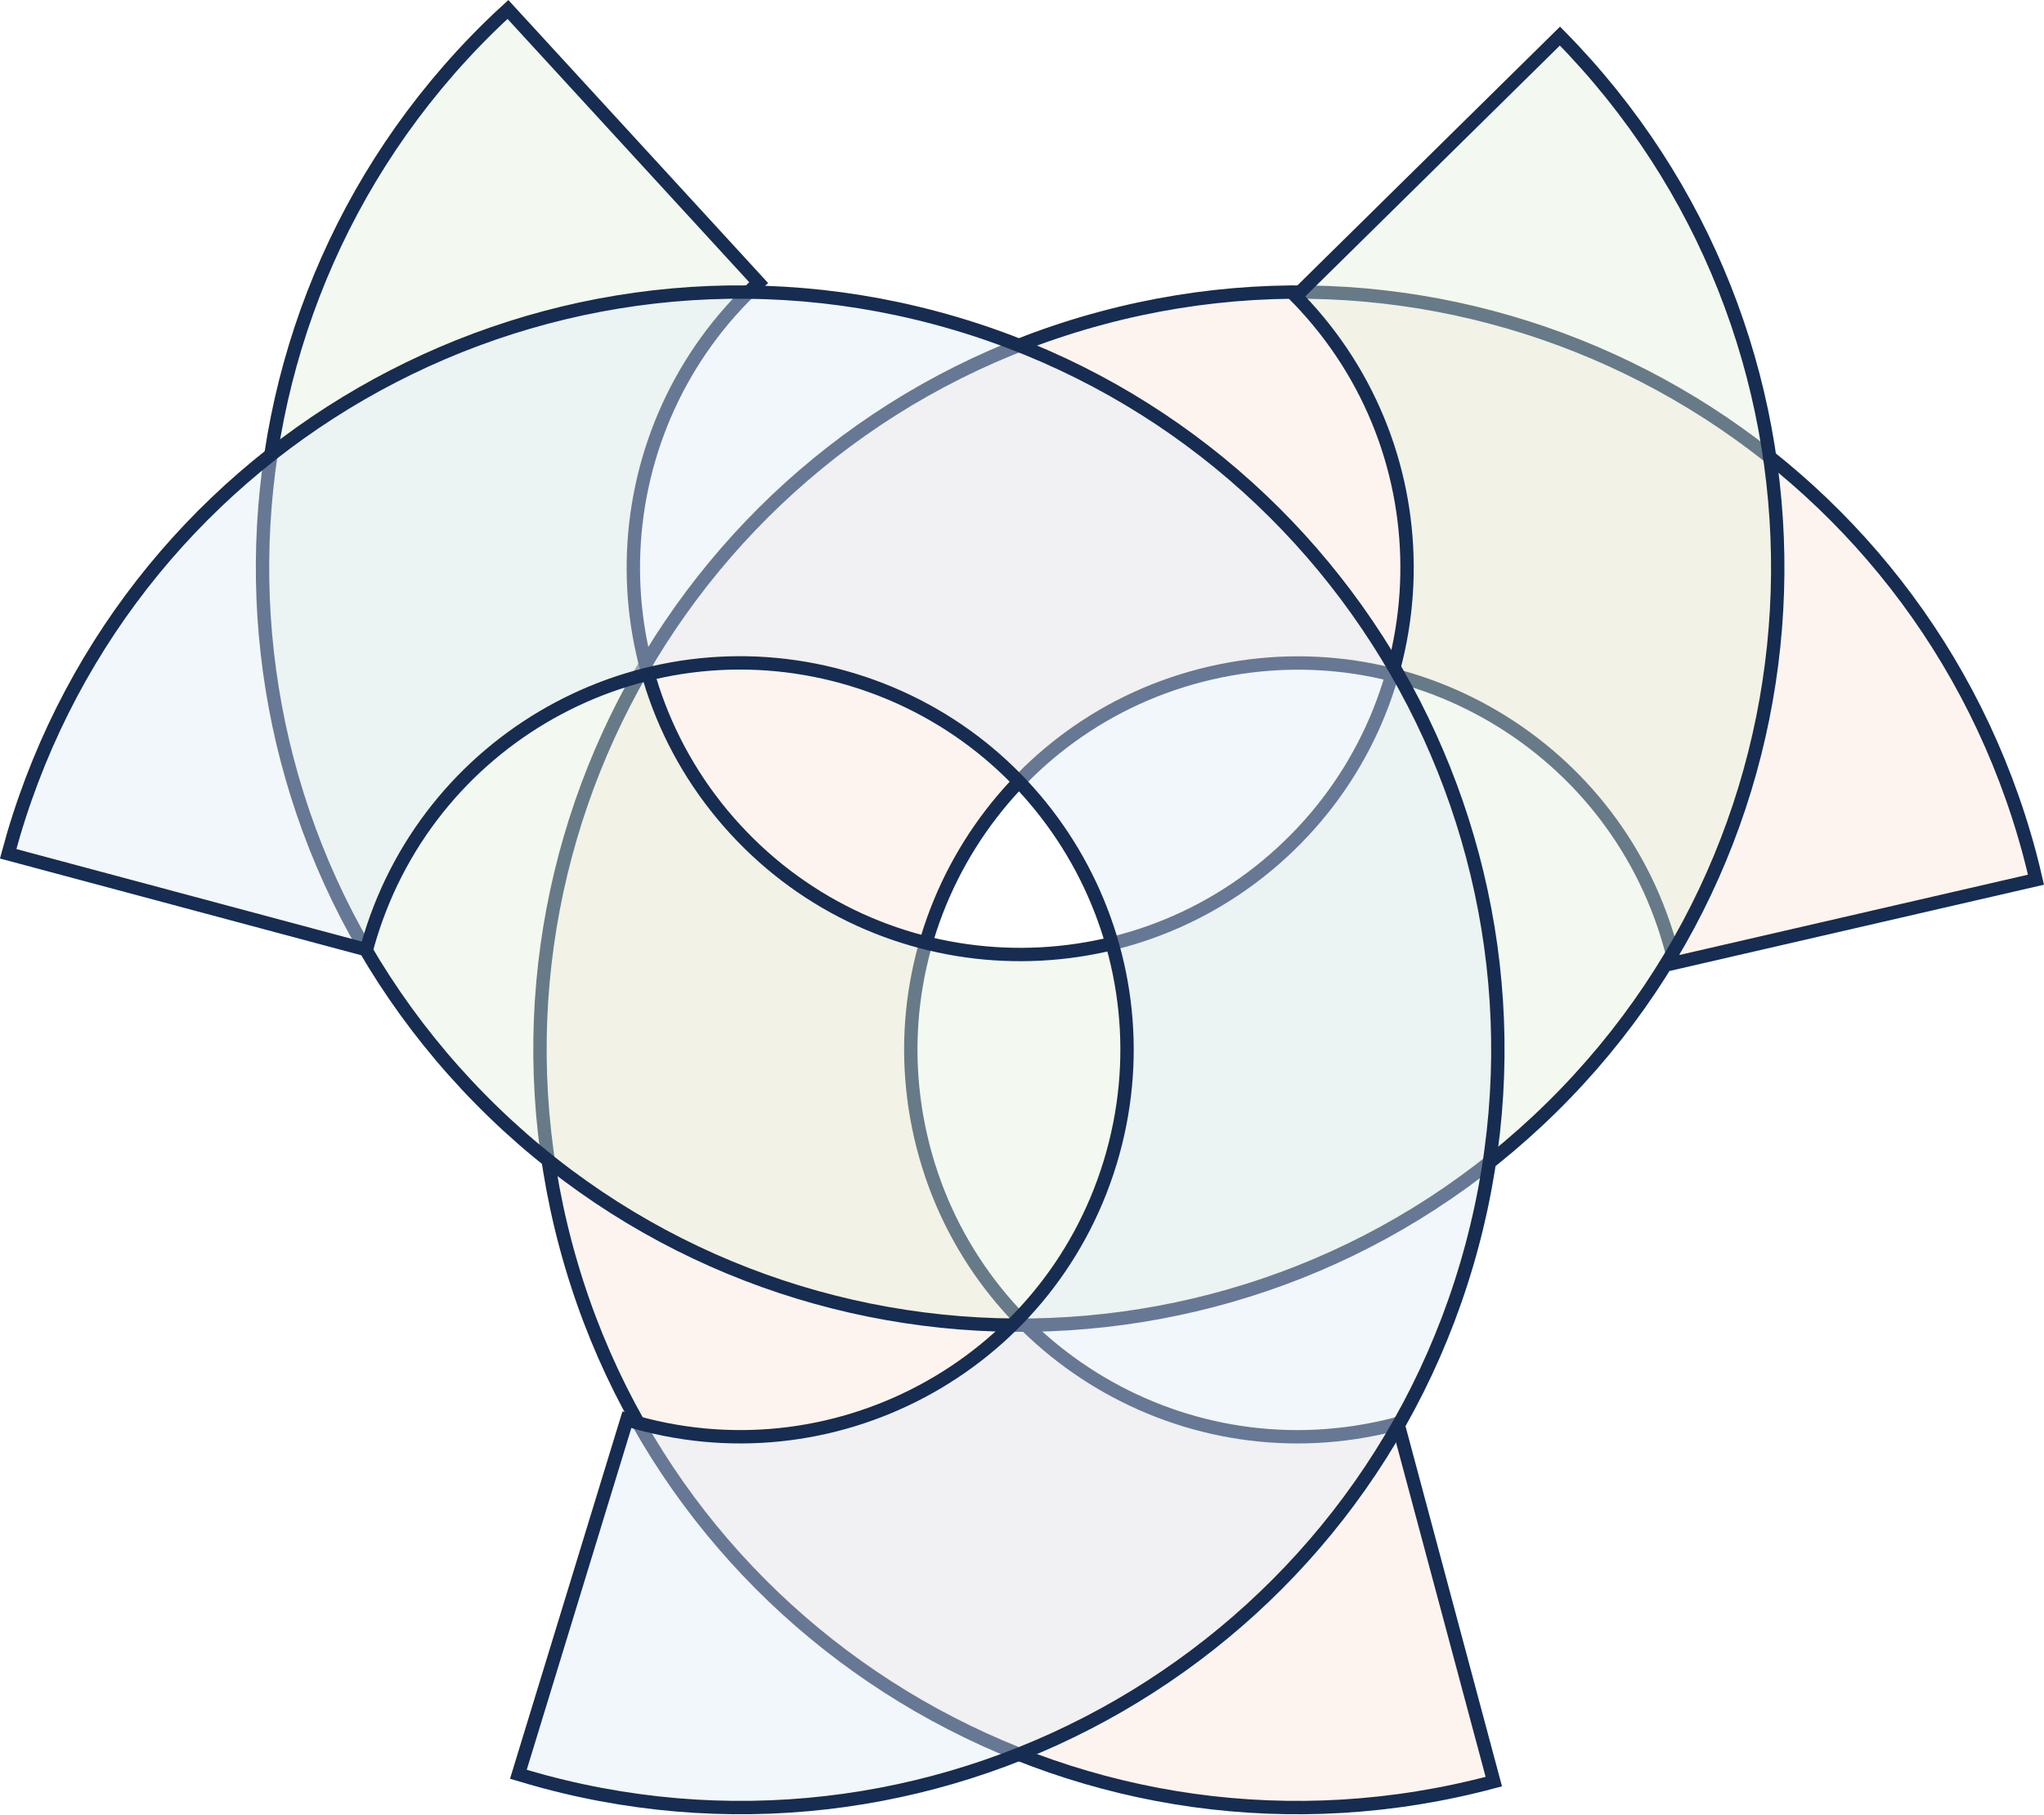
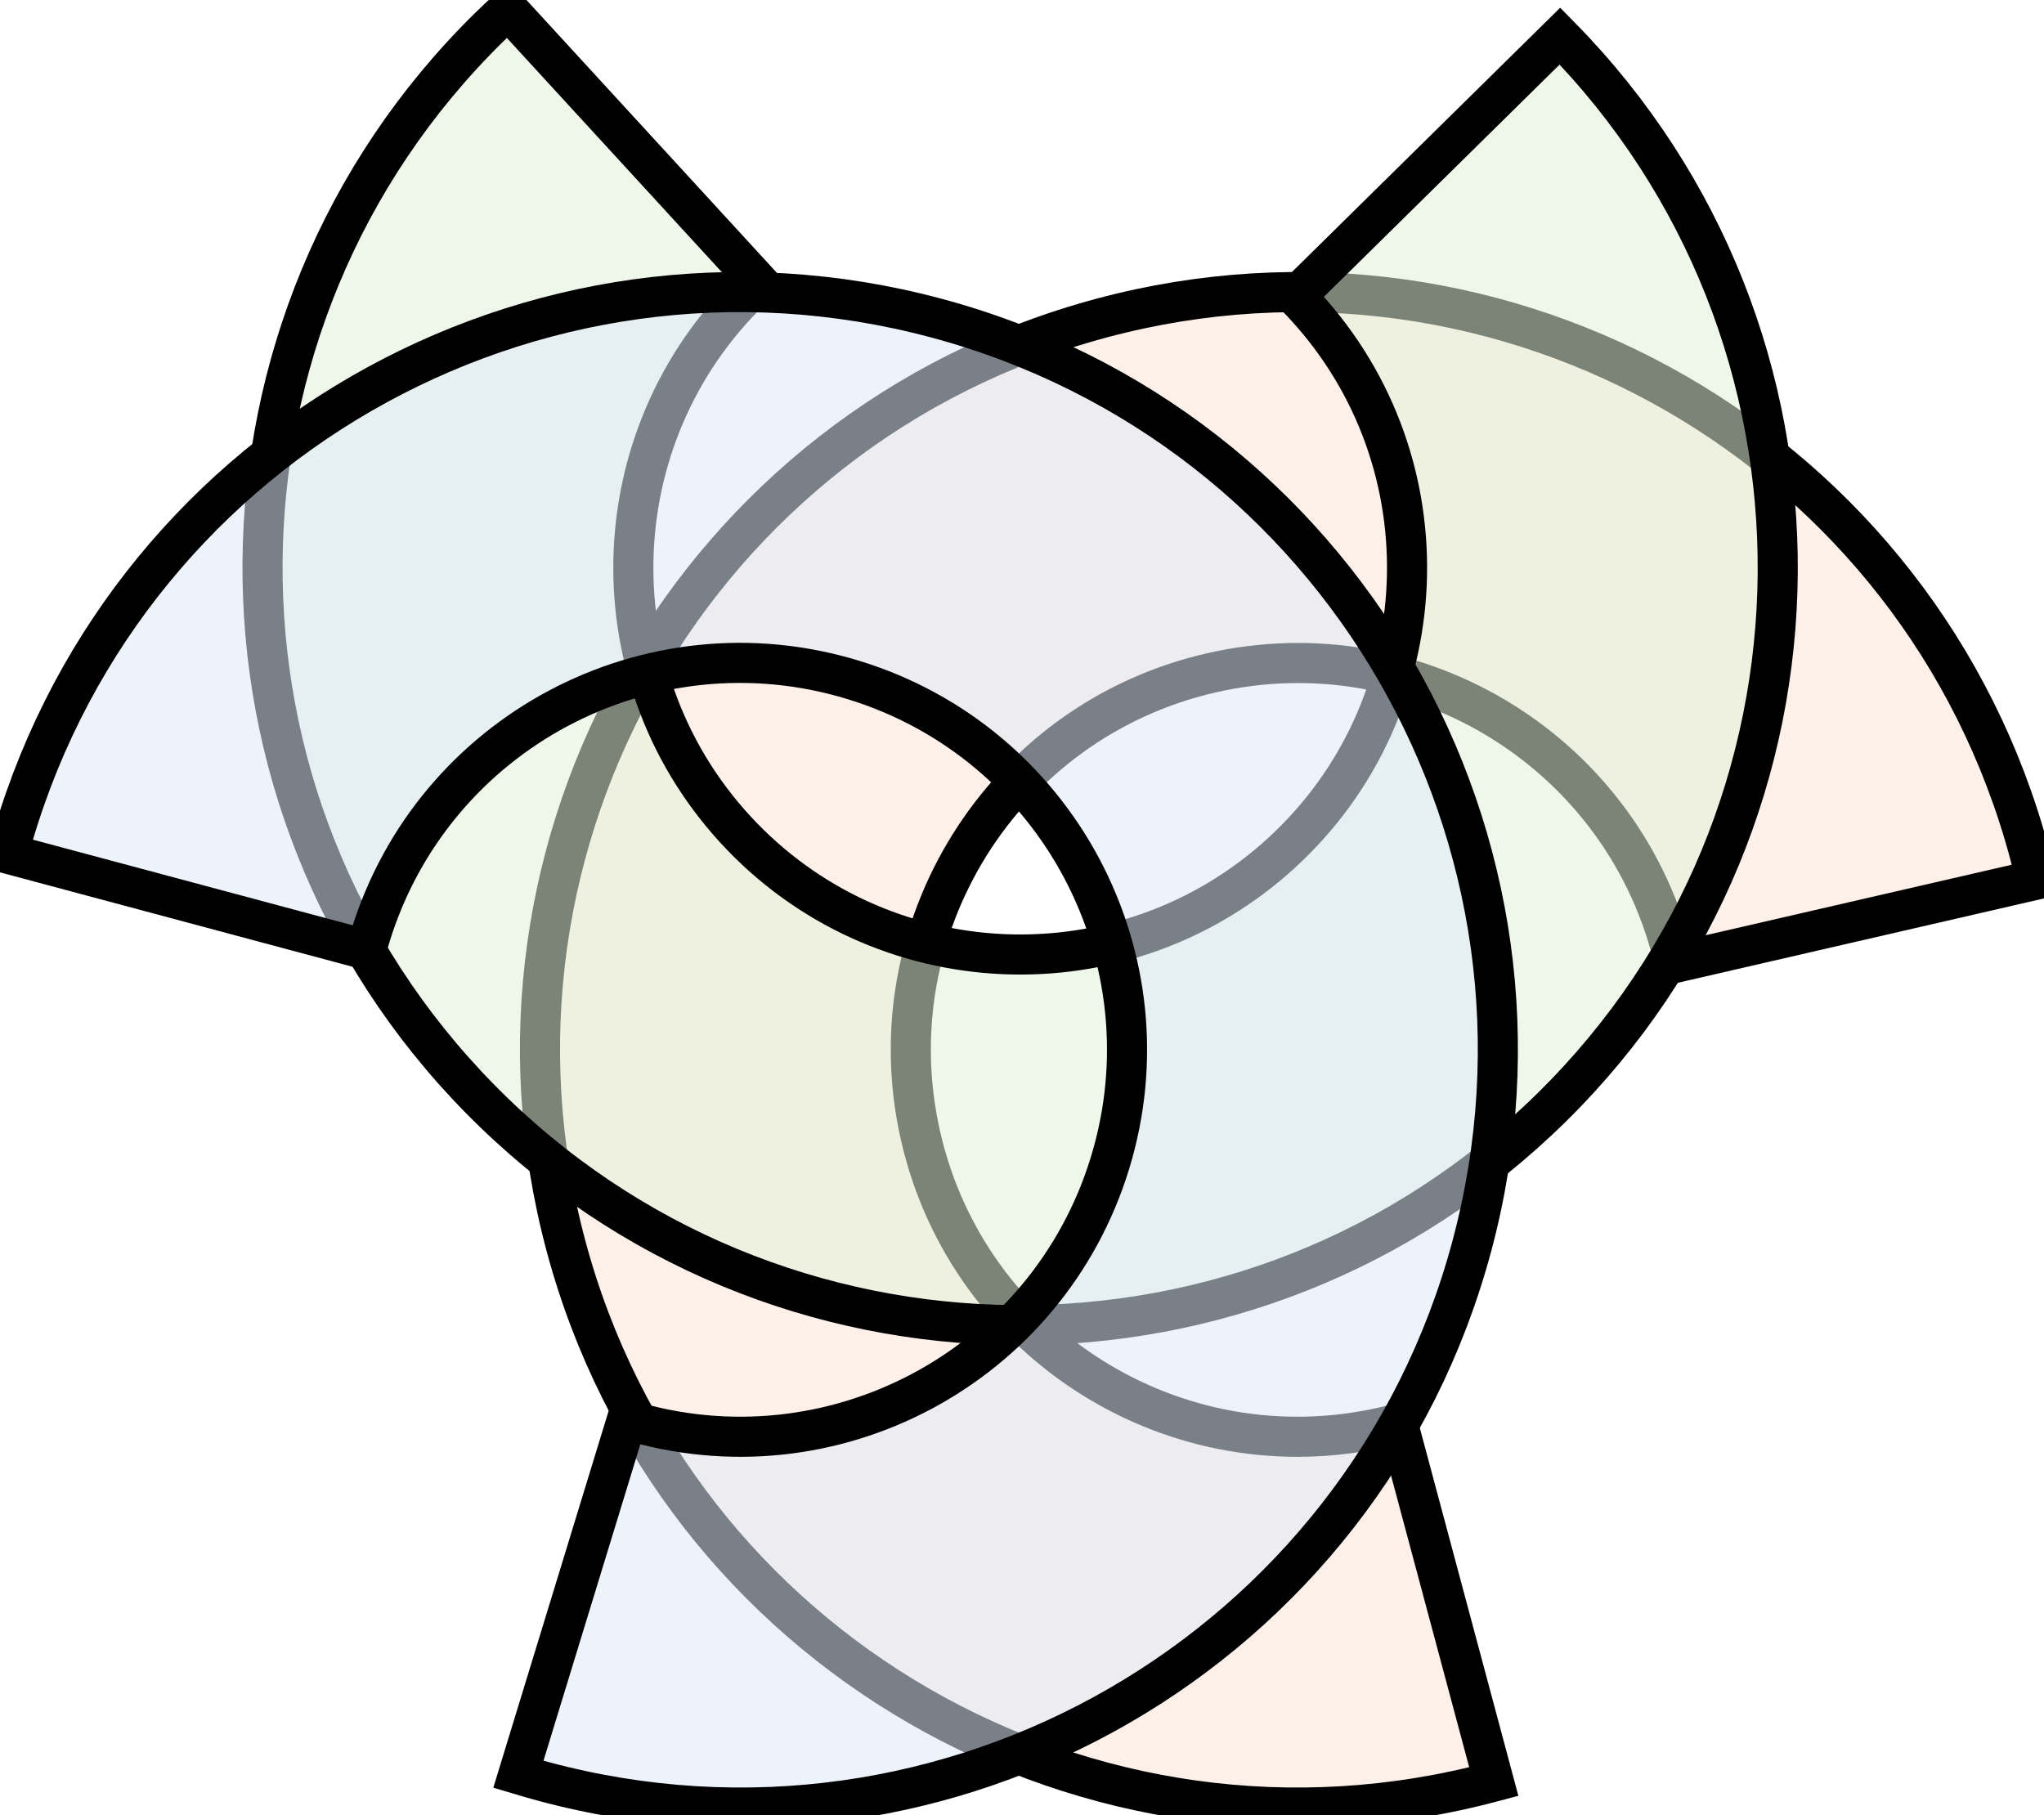
<svg xmlns="http://www.w3.org/2000/svg" id="Layer_2" data-name="Layer 2" viewBox="0 0 152.95 135.77">
  <defs>
    <style>
-       .cls-1 {
-         fill: #deeaf7;
-       }
- 
-       .cls-1, .cls-2, .cls-3 {
-         fill-rule: evenodd;
-         opacity: .4;
-       }
- 
-       .cls-2 {
-         fill: #e2f0d9;
-       }
- 
-       .cls-3 {
-         fill: #fae4d6;
-       }
- 
-       .cls-4 {
-         fill: none;
-         stroke: #162c51;
-         stroke-miterlimit: 8;
-       }
+       /* Painted to be theme-aware and legible at UI sizes. The geometry is the
+          original artwork; only stroke colour, stroke width and fill opacity
+          differ from the print master. */
+       .cls-1 { fill: #deeaf7; }
+       .cls-2 { fill: #e2f0d9; }
+       .cls-3 { fill: #fae4d6; }
+       .cls-1, .cls-2, .cls-3 { fill-rule: evenodd; opacity: .55; }
+       .cls-4 { fill: none; stroke: currentColor; stroke-width: 3; stroke-miterlimit: 8; }
    </style>
  </defs>
  <g id="Layer_1-2" data-name="Layer 1">
    <path class="cls-3" d="M111.78,133.32c-30.24,8.1-61.33-9.84-69.43-40.09-8.1-30.24,9.84-61.33,40.09-69.43,30.24-8.1,61.33,9.84,69.43,40.09.17.64.33,1.29.48,1.94l-27.04,6.23c-3.59-15.58-19.13-25.29-34.71-21.7-15.58,3.59-25.29,19.13-21.7,34.71,3.59,15.58,19.13,25.29,34.71,21.7.33-.08.66-.16.99-.25l7.18,26.8Z" />
    <path class="cls-4" d="M111.78,133.32c-30.24,8.1-61.33-9.84-69.43-40.09-8.1-30.24,9.84-61.33,40.09-69.43,30.24-8.1,61.33,9.84,69.43,40.09.17.64.33,1.29.48,1.94l-27.04,6.23c-3.59-15.58-19.13-25.29-34.71-21.7-15.58,3.59-25.29,19.13-21.7,34.71,3.59,15.58,19.13,25.29,34.71,21.7.33-.08.66-.16.99-.25l7.18,26.8Z" />
    <path class="cls-2" d="M116.73,2.7c21.97,22.31,21.69,58.21-.62,80.17-22.31,21.97-58.21,21.69-80.17-.62C13.97,59.94,14.25,24.05,36.56,2.08c.47-.47.96-.92,1.45-1.37l18.76,20.44c-11.78,10.81-12.57,29.12-1.76,40.9,10.81,11.78,29.12,12.57,40.9,1.76,11.78-10.81,12.57-29.12,1.76-40.9-.23-.25-.46-.5-.7-.74L116.73,2.7Z" />
    <path class="cls-4" d="M116.73,2.7c21.97,22.31,21.69,58.21-.62,80.17-22.31,21.97-58.21,21.69-80.17-.62C13.97,59.94,14.25,24.05,36.56,2.08c.47-.47.96-.92,1.45-1.37l18.76,20.44c-11.78,10.81-12.57,29.12-1.76,40.9,10.81,11.78,29.12,12.57,40.9,1.76,11.78-10.81,12.57-29.12,1.76-40.9-.23-.25-.46-.5-.7-.74L116.73,2.7Z" />
    <path class="cls-1" d="M.61,63.89C8.72,33.64,39.8,15.7,70.05,23.8c30.24,8.1,48.19,39.19,40.09,69.43-8.1,30.24-39.19,48.19-69.43,40.09-.64-.17-1.28-.36-1.92-.55l8.12-26.53c15.29,4.68,31.47-3.92,36.15-19.21,4.68-15.29-3.92-31.47-19.21-36.15-15.29-4.68-31.47,3.92-36.15,19.21-.1.32-.19.65-.28.98L.61,63.89Z" />
    <path class="cls-4" d="M.61,63.89C8.72,33.64,39.8,15.7,70.05,23.8c30.24,8.1,48.19,39.19,40.09,69.43-8.1,30.24-39.19,48.19-69.43,40.09-.64-.17-1.28-.36-1.92-.55l8.12-26.53c15.29,4.68,31.47-3.92,36.15-19.21,4.68-15.29-3.92-31.47-19.21-36.15s-31.47,3.92-36.15,19.21c-.1.32-.19.65-.28.98L.61,63.89Z" />
  </g>
</svg>
